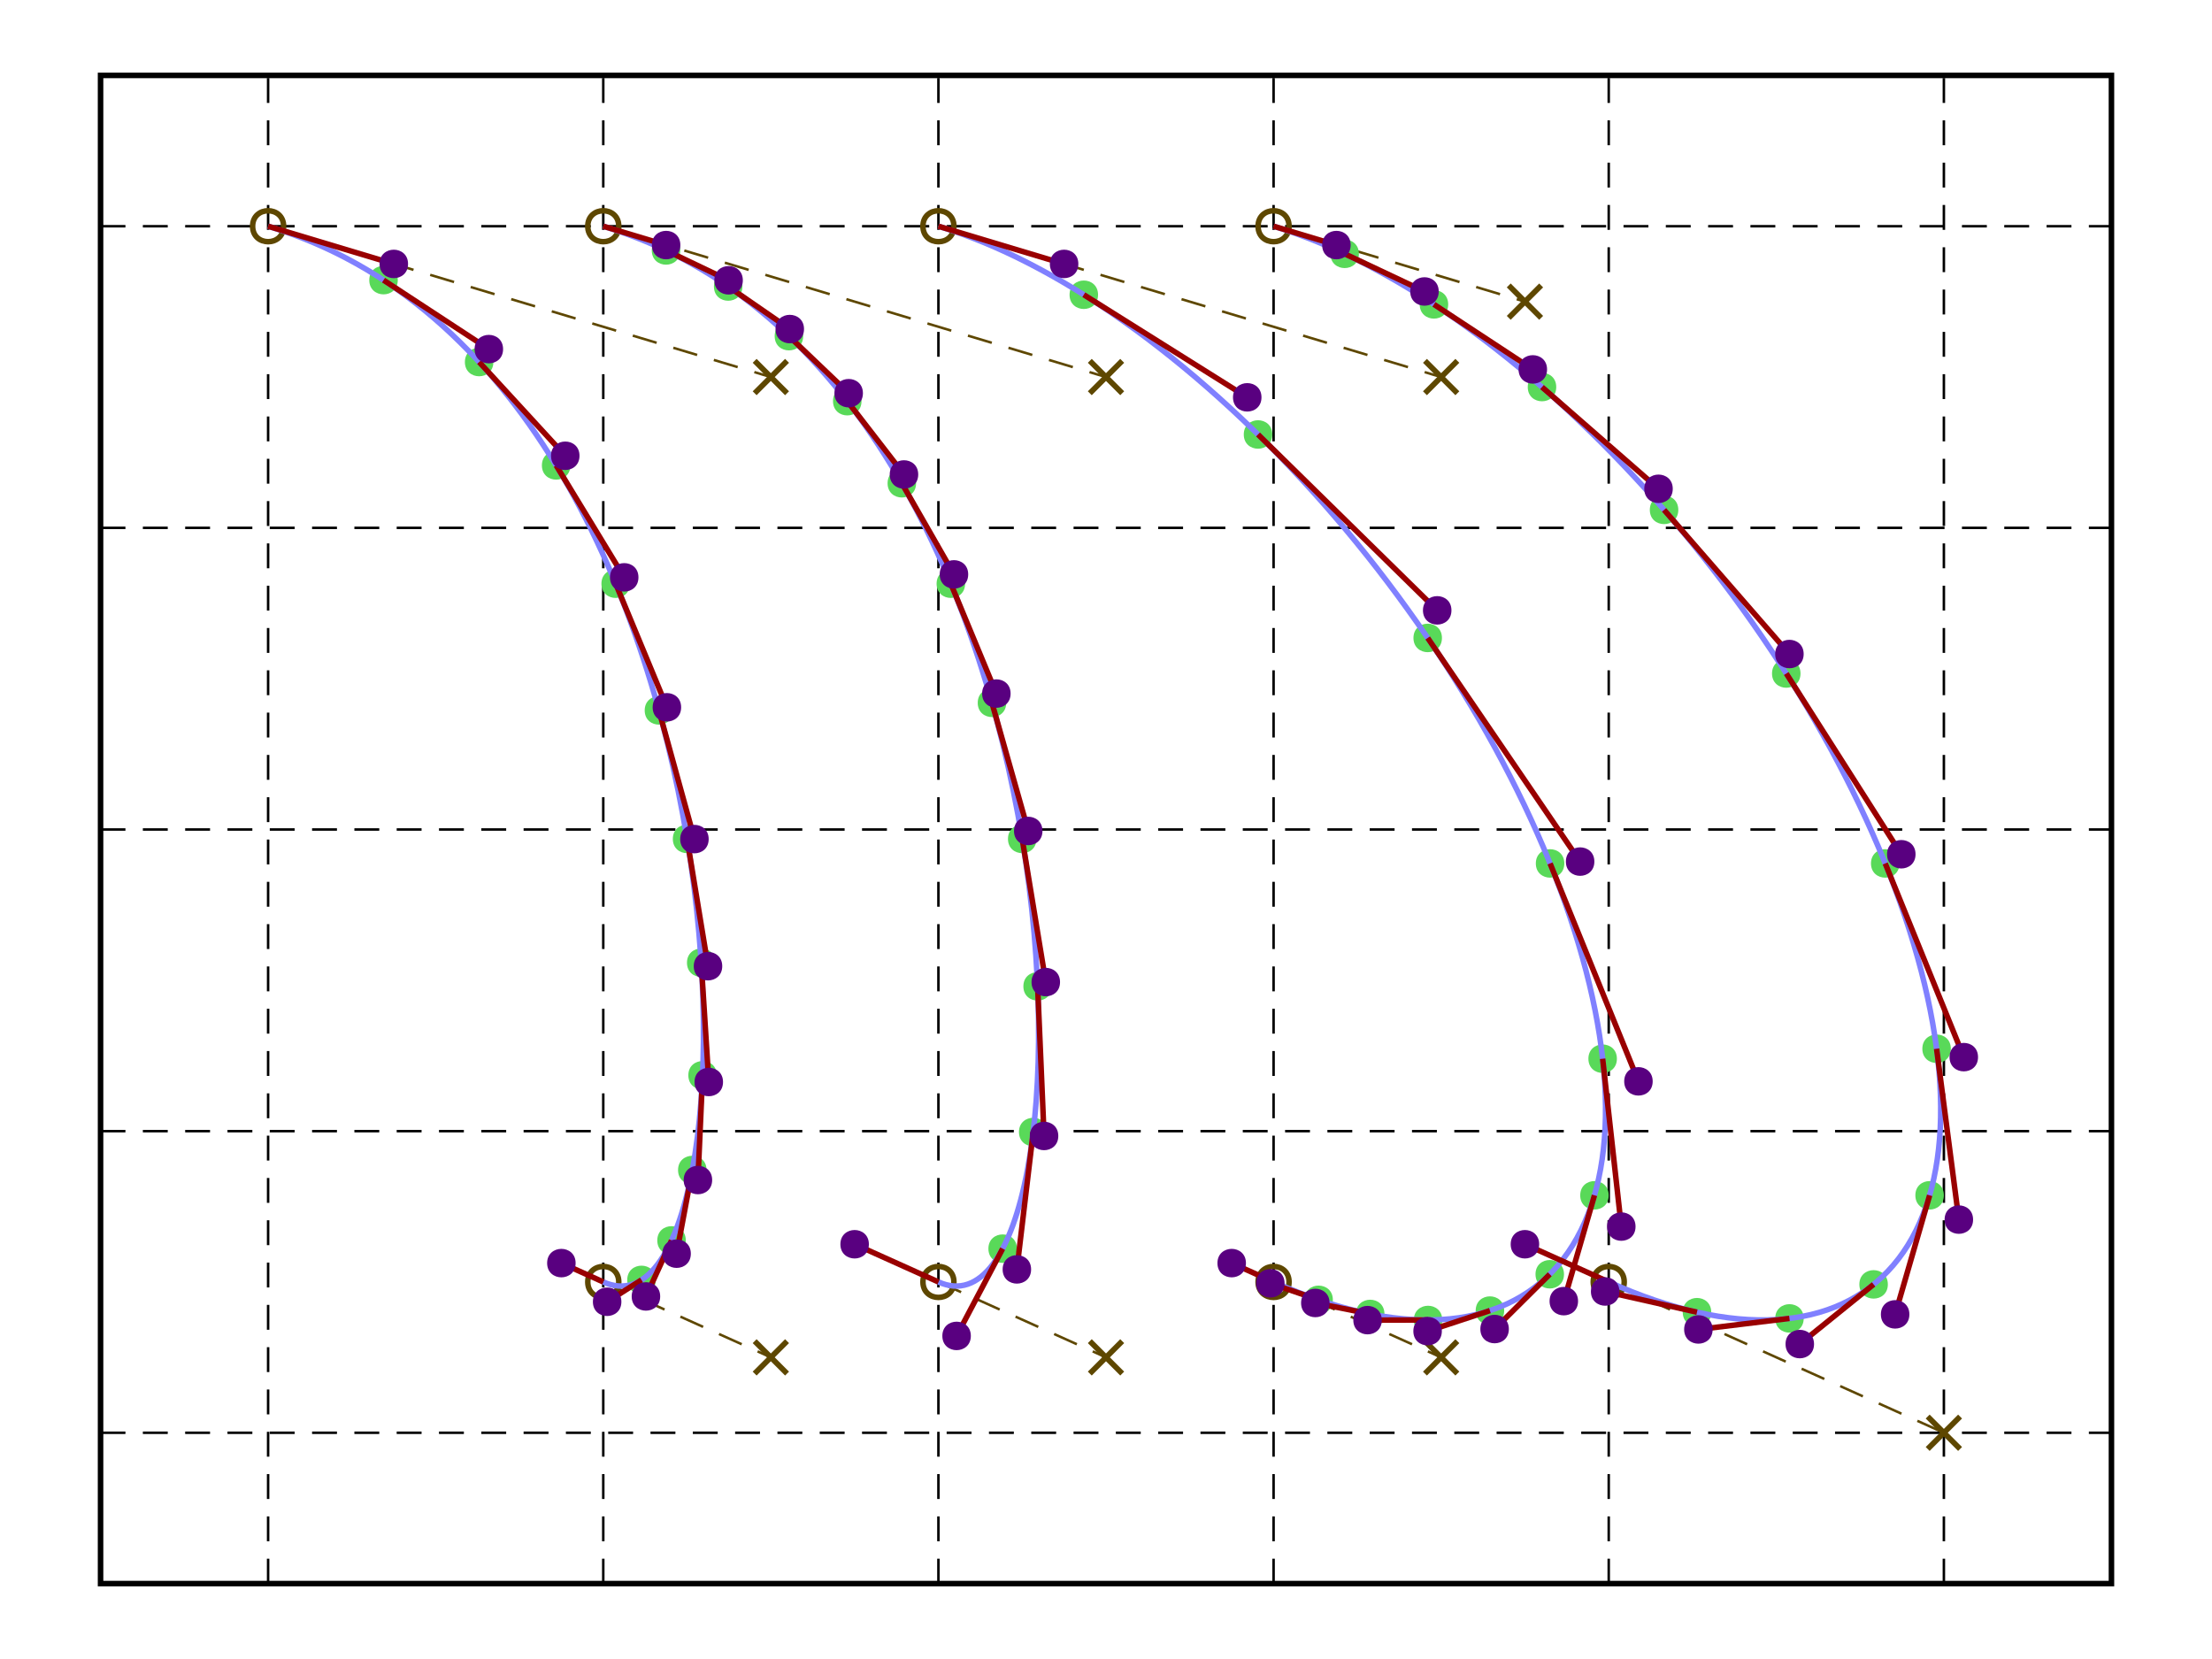
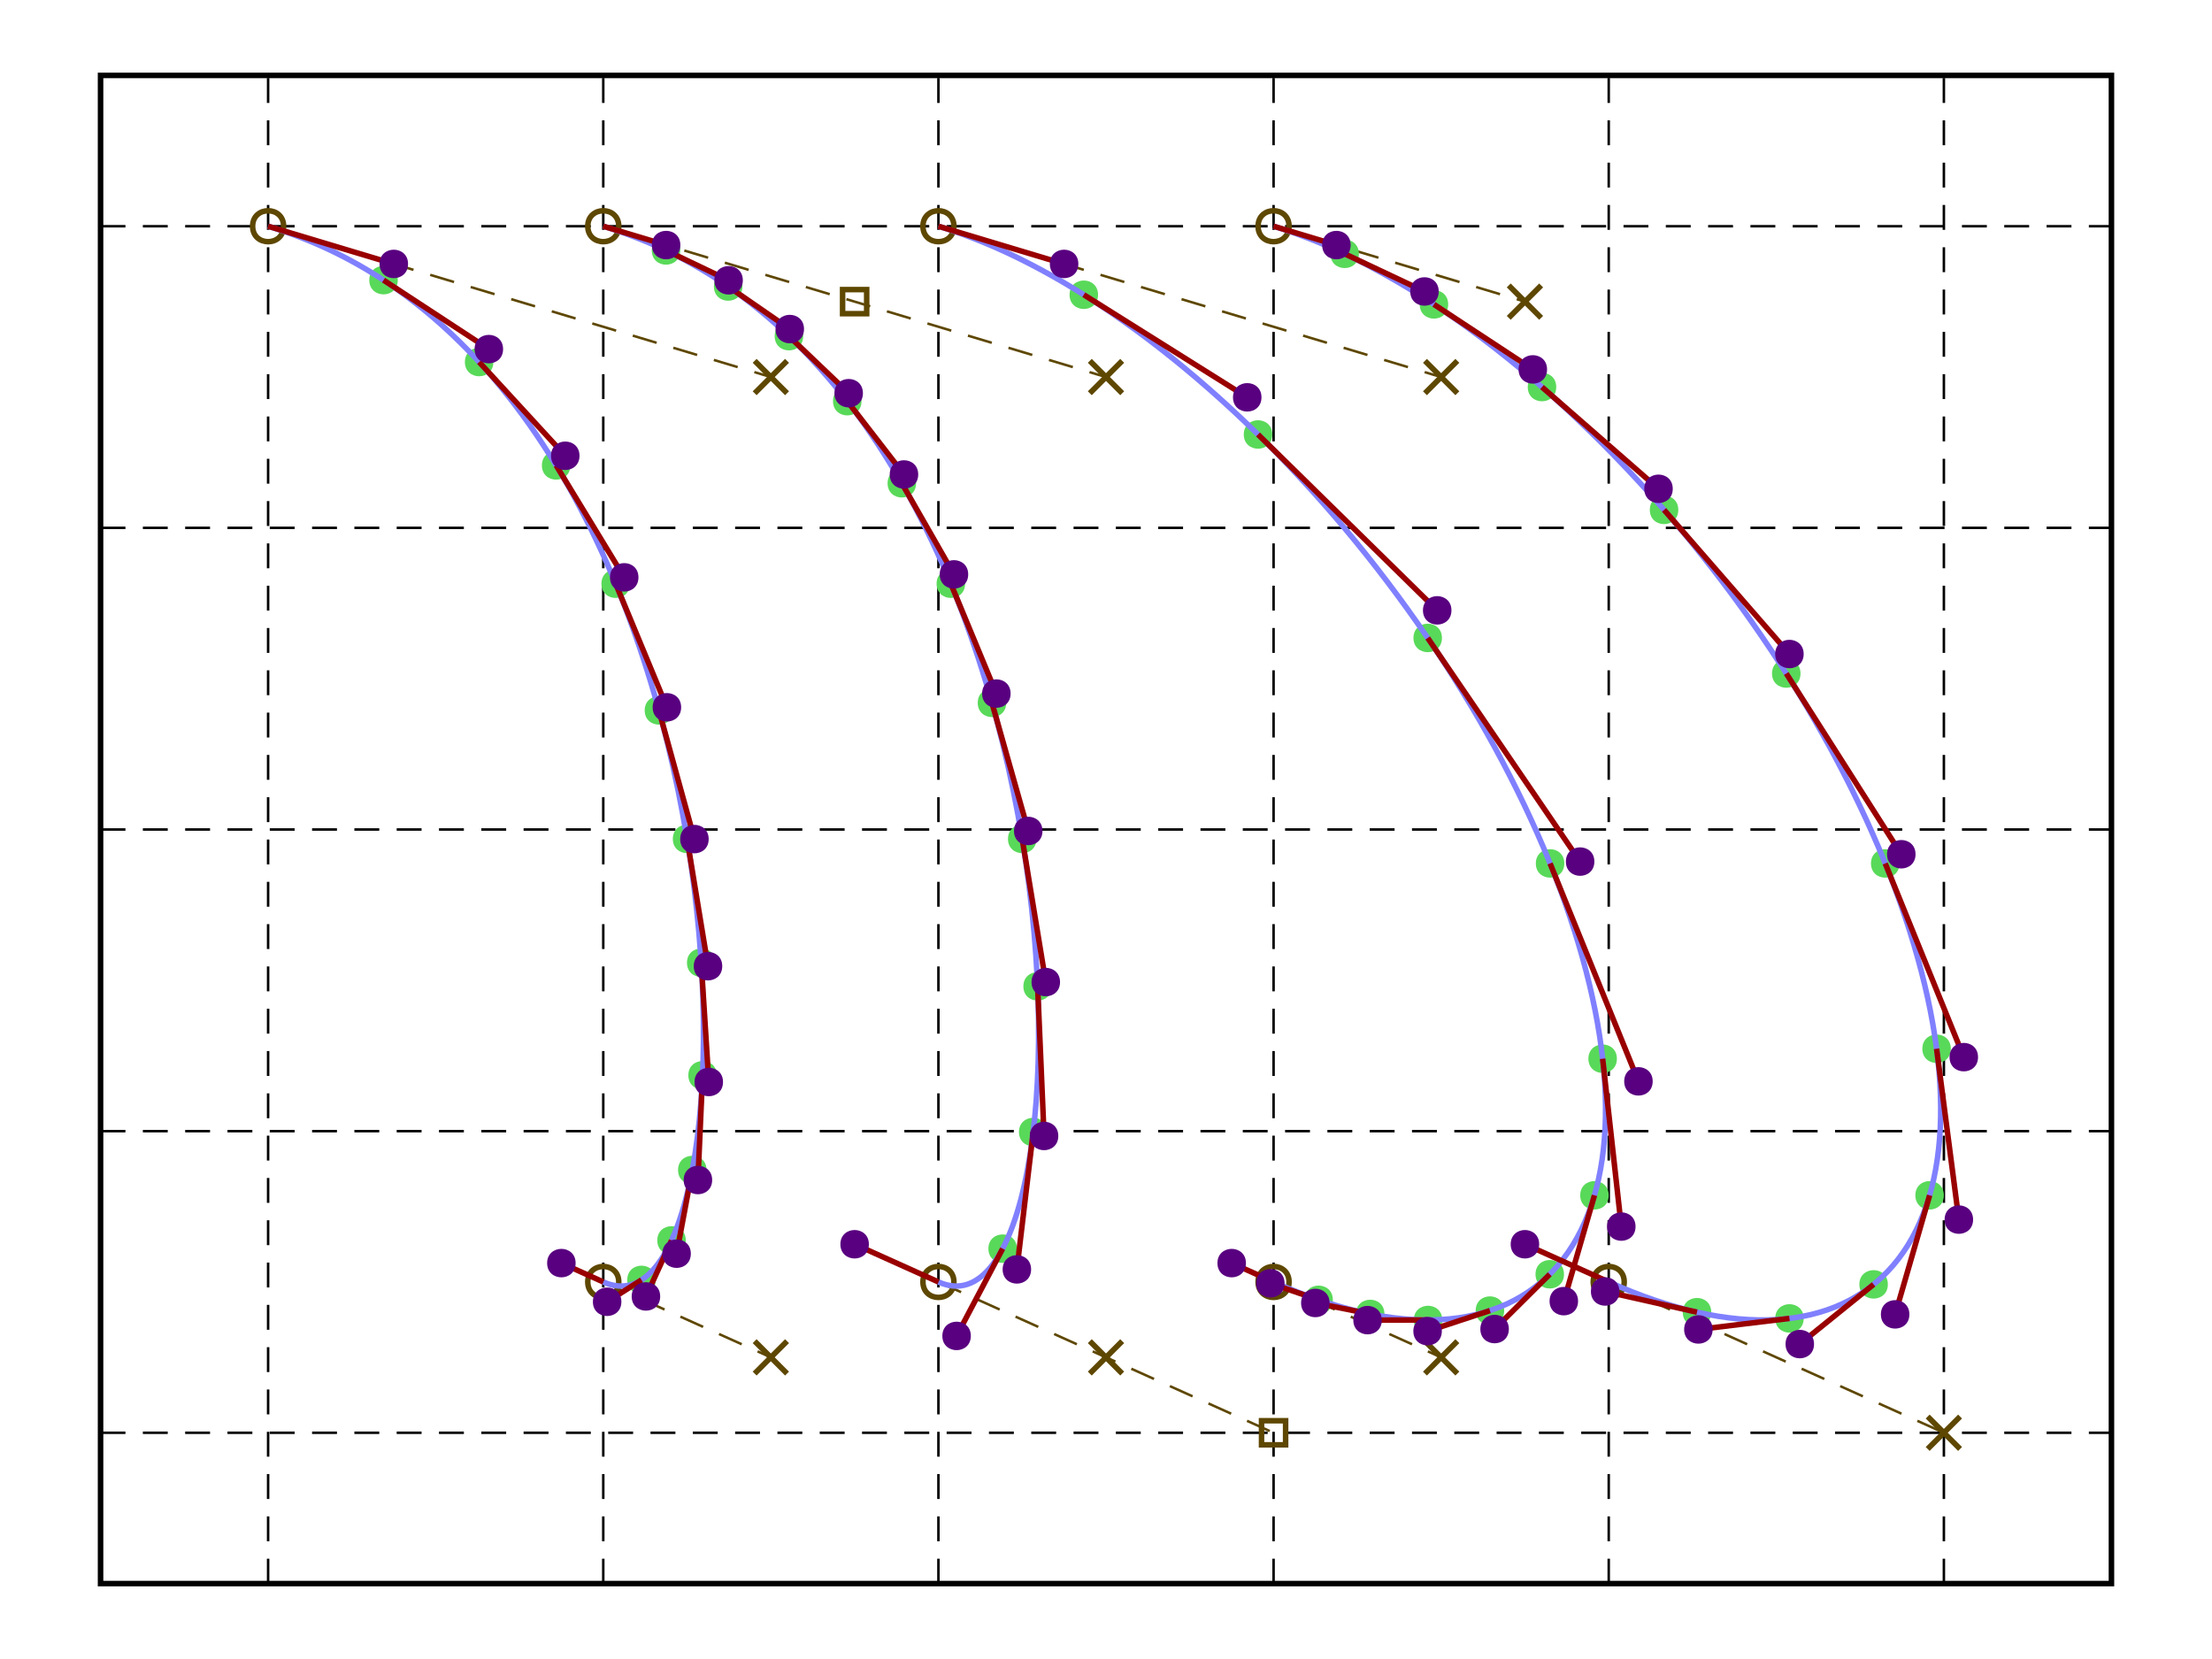
<svg xmlns="http://www.w3.org/2000/svg" width="400pt" height="300pt" viewBox="0 0 400 300">
  <path fill="none" stroke-width="1" stroke-linecap="butt" stroke-linejoin="miter" stroke="rgb(0%, 0%, 0%)" stroke-opacity="1" stroke-miterlimit="10" d="M 18.184 286.363 L 18.184 13.637 L 381.816 13.637 L 381.816 286.363 Z M 18.184 286.363 " />
  <path fill="none" stroke-width="0.45" stroke-linecap="butt" stroke-linejoin="miter" stroke="rgb(0%, 0%, 0%)" stroke-opacity="1" stroke-dasharray="4.5 3.15" stroke-miterlimit="10" d="M 18.184 150 L 381.816 150 M 18.184 204.547 L 381.816 204.547 M 18.184 259.09 L 381.816 259.09 M 18.184 95.453 L 381.816 95.453 M 18.184 40.91 L 381.816 40.91 " />
  <path fill="none" stroke-width="0.45" stroke-linecap="butt" stroke-linejoin="miter" stroke="rgb(0%, 0%, 0%)" stroke-opacity="1" stroke-dasharray="4.5 3.15" stroke-miterlimit="10" d="M 109.09 286.363 L 109.09 13.637 M 48.484 286.363 L 48.484 13.637 M 169.695 286.363 L 169.695 13.637 M 230.305 286.363 L 230.305 13.637 M 290.91 286.363 L 290.91 13.637 M 351.516 286.363 L 351.516 13.637 " />
  <path fill="none" stroke-width="1" stroke-linecap="butt" stroke-linejoin="miter" stroke="rgb(37%, 28%, 0%)" stroke-opacity="1" stroke-miterlimit="10" d="M 51.285 40.91 C 51.285 44.641 45.684 44.641 45.684 40.91 C 45.684 37.176 51.285 37.176 51.285 40.91 Z M 111.891 231.816 C 111.891 235.551 106.289 235.551 106.289 231.816 C 106.289 228.086 111.891 228.086 111.891 231.816 Z M 111.891 231.816 " />
  <path fill="none" stroke-width="1" stroke-linecap="butt" stroke-linejoin="miter" stroke="rgb(37%, 28%, 0%)" stroke-opacity="1" stroke-miterlimit="10" d="M 136.465 65.25 L 142.324 71.113 M 142.324 65.25 L 136.465 71.113 Z M 136.465 242.523 L 142.324 248.387 M 142.324 242.523 L 136.465 248.387 Z M 142.324 242.523 " />
  <path fill="none" stroke-width="0.45" stroke-linecap="butt" stroke-linejoin="miter" stroke="rgb(37%, 28%, 0%)" stroke-opacity="1" stroke-dasharray="4.5 3.15" stroke-miterlimit="10" d="M 48.484 40.91 L 139.395 68.184 M 109.09 231.816 L 139.395 245.453 " />
  <path fill="none" stroke-width="1" stroke-linecap="butt" stroke-linejoin="miter" stroke="rgb(37%, 28%, 0%)" stroke-opacity="1" stroke-miterlimit="10" d="M 111.891 40.91 C 111.891 44.641 106.289 44.641 106.289 40.91 C 106.289 37.176 111.891 37.176 111.891 40.91 Z M 172.496 231.816 C 172.496 235.551 166.898 235.551 166.898 231.816 C 166.898 228.086 172.496 228.086 172.496 231.816 Z M 172.496 231.816 " />
  <path fill="none" stroke-width="1" stroke-linecap="butt" stroke-linejoin="miter" stroke="rgb(37%, 28%, 0%)" stroke-opacity="1" stroke-miterlimit="10" d="M 197.07 65.25 L 202.93 71.113 M 202.93 65.25 L 197.07 71.113 Z M 197.07 242.523 L 202.93 248.387 M 202.93 242.523 L 197.07 248.387 Z M 202.93 242.523 " />
-   <path fill="none" stroke-width="0.45" stroke-linecap="butt" stroke-linejoin="miter" stroke="rgb(37%, 28%, 0%)" stroke-opacity="1" stroke-dasharray="4.5 3.15" stroke-miterlimit="10" d="M 109.09 40.91 L 200 68.184 M 169.695 231.816 L 200 245.453 " />
+   <path fill="none" stroke-width="1" stroke-linecap="butt" stroke-linejoin="miter" stroke="rgb(37%, 28%, 0%)" stroke-opacity="1" stroke-miterlimit="10" d="M 152.367 52.367 L 156.723 52.367 L 156.723 56.723 L 152.367 56.723 Z M 228.125 256.914 L 232.48 256.914 L 232.48 261.27 L 228.125 261.27 Z M 228.125 256.914 " />
+   <path fill="none" stroke-width="0.45" stroke-linecap="butt" stroke-linejoin="miter" stroke="rgb(37%, 28%, 0%)" stroke-opacity="1" stroke-dasharray="4.5 3.15" stroke-miterlimit="10" d="M 109.09 40.91 L 200 68.184 M 169.695 231.816 L 230.305 259.09 " />
  <path fill="none" stroke-width="1" stroke-linecap="butt" stroke-linejoin="miter" stroke="rgb(37%, 28%, 0%)" stroke-opacity="1" stroke-miterlimit="10" d="M 172.496 40.91 C 172.496 44.641 166.898 44.641 166.898 40.91 C 166.898 37.176 172.496 37.176 172.496 40.91 Z M 233.102 231.816 C 233.102 235.551 227.504 235.551 227.504 231.816 C 227.504 228.086 233.102 228.086 233.102 231.816 Z M 233.102 231.816 " />
  <path fill="none" stroke-width="1" stroke-linecap="butt" stroke-linejoin="miter" stroke="rgb(37%, 28%, 0%)" stroke-opacity="1" stroke-miterlimit="10" d="M 257.676 65.25 L 263.535 71.113 M 263.535 65.25 L 257.676 71.113 Z M 257.676 242.523 L 263.535 248.387 M 263.535 242.523 L 257.676 248.387 Z M 263.535 242.523 " />
  <path fill="none" stroke-width="0.45" stroke-linecap="butt" stroke-linejoin="miter" stroke="rgb(37%, 28%, 0%)" stroke-opacity="1" stroke-dasharray="4.5 3.15" stroke-miterlimit="10" d="M 169.695 40.91 L 260.605 68.184 M 230.305 231.816 L 260.605 245.453 " />
  <path fill="none" stroke-width="1" stroke-linecap="butt" stroke-linejoin="miter" stroke="rgb(37%, 28%, 0%)" stroke-opacity="1" stroke-miterlimit="10" d="M 233.102 40.91 C 233.102 44.641 227.504 44.641 227.504 40.91 C 227.504 37.176 233.102 37.176 233.102 40.91 Z M 293.711 231.816 C 293.711 235.551 288.109 235.551 288.109 231.816 C 288.109 228.086 293.711 228.086 293.711 231.816 Z M 293.711 231.816 " />
  <path fill="none" stroke-width="1" stroke-linecap="butt" stroke-linejoin="miter" stroke="rgb(37%, 28%, 0%)" stroke-opacity="1" stroke-miterlimit="10" d="M 272.828 51.613 L 278.688 57.477 M 278.688 51.613 L 272.828 57.477 Z M 348.586 256.16 L 354.445 262.02 M 354.445 256.16 L 348.586 262.02 Z M 354.445 256.16 " />
  <path fill="none" stroke-width="0.45" stroke-linecap="butt" stroke-linejoin="miter" stroke="rgb(37%, 28%, 0%)" stroke-opacity="1" stroke-dasharray="4.5 3.15" stroke-miterlimit="10" d="M 230.305 40.91 L 275.758 54.547 M 290.91 231.816 L 351.516 259.09 " />
  <path fill-rule="nonzero" fill="rgb(35%, 85%, 35%)" fill-opacity="1" d="M 71.93 50.656 C 71.93 54.09 66.777 54.09 66.777 50.656 C 66.777 47.219 71.93 47.219 71.93 50.656 " />
  <path fill-rule="nonzero" fill="rgb(35%, 85%, 35%)" fill-opacity="1" d="M 89.219 65.469 C 89.219 68.902 84.066 68.902 84.066 65.469 C 84.066 62.031 89.219 62.031 89.219 65.469 " />
  <path fill-rule="nonzero" fill="rgb(35%, 85%, 35%)" fill-opacity="1" d="M 103.145 84.16 C 103.145 87.598 97.992 87.598 97.992 84.16 C 97.992 80.727 103.145 80.727 103.145 84.16 " />
  <path fill-rule="nonzero" fill="rgb(35%, 85%, 35%)" fill-opacity="1" d="M 113.91 105.555 C 113.91 108.988 108.758 108.988 108.758 105.555 C 108.758 102.121 113.91 102.121 113.91 105.555 " />
  <path fill-rule="nonzero" fill="rgb(35%, 85%, 35%)" fill-opacity="1" d="M 121.734 128.465 C 121.734 131.898 116.582 131.898 116.582 128.465 C 116.582 125.031 121.734 125.031 121.734 128.465 " />
  <path fill-rule="nonzero" fill="rgb(35%, 85%, 35%)" fill-opacity="1" d="M 126.82 151.703 C 126.82 155.141 121.668 155.141 121.668 151.703 C 121.668 148.27 126.82 148.27 126.82 151.703 " />
  <path fill-rule="nonzero" fill="rgb(35%, 85%, 35%)" fill-opacity="1" d="M 129.379 174.094 C 129.379 177.527 124.227 177.527 124.227 174.094 C 124.227 170.656 129.379 170.656 129.379 174.094 " />
  <path fill-rule="nonzero" fill="rgb(35%, 85%, 35%)" fill-opacity="1" d="M 129.625 194.445 C 129.625 197.879 124.473 197.879 124.473 194.445 C 124.473 191.012 129.625 191.012 129.625 194.445 " />
  <path fill-rule="nonzero" fill="rgb(35%, 85%, 35%)" fill-opacity="1" d="M 127.766 211.578 C 127.766 215.012 122.613 215.012 122.613 211.578 C 122.613 208.141 127.766 208.141 127.766 211.578 " />
  <path fill-rule="nonzero" fill="rgb(35%, 85%, 35%)" fill-opacity="1" d="M 124.012 224.305 C 124.012 227.738 118.859 227.738 118.859 224.305 C 118.859 220.871 124.012 220.871 124.012 224.305 " />
  <path fill-rule="nonzero" fill="rgb(35%, 85%, 35%)" fill-opacity="1" d="M 118.578 231.449 C 118.578 234.883 113.426 234.883 113.426 231.449 C 113.426 228.012 118.578 228.012 118.578 231.449 " />
  <path fill-rule="nonzero" fill="rgb(35%, 85%, 35%)" fill-opacity="1" d="M 123.016 45.289 C 123.016 48.723 117.863 48.723 117.863 45.289 C 117.863 41.855 123.016 41.855 123.016 45.289 " />
  <path fill-rule="nonzero" fill="rgb(35%, 85%, 35%)" fill-opacity="1" d="M 134.25 51.809 C 134.25 55.246 129.102 55.246 129.102 51.809 C 129.102 48.375 134.25 48.375 134.25 51.809 " />
  <path fill-rule="nonzero" fill="rgb(35%, 85%, 35%)" fill-opacity="1" d="M 145.238 60.789 C 145.238 64.223 140.086 64.223 140.086 60.789 C 140.086 57.352 145.238 57.352 145.238 60.789 " />
  <path fill-rule="nonzero" fill="rgb(35%, 85%, 35%)" fill-opacity="1" d="M 155.789 72.547 C 155.789 75.98 150.637 75.98 150.637 72.547 C 150.637 69.109 155.789 69.109 155.789 72.547 " />
  <path fill-rule="nonzero" fill="rgb(35%, 85%, 35%)" fill-opacity="1" d="M 165.656 87.391 C 165.656 90.824 160.504 90.824 160.504 87.391 C 160.504 83.957 165.656 83.957 165.656 87.391 " />
  <path fill-rule="nonzero" fill="rgb(35%, 85%, 35%)" fill-opacity="1" d="M 174.52 105.555 C 174.52 108.988 169.367 108.988 169.367 105.555 C 169.367 102.121 174.52 102.121 174.52 105.555 " />
  <path fill-rule="nonzero" fill="rgb(35%, 85%, 35%)" fill-opacity="1" d="M 181.957 127.098 C 181.957 130.531 176.805 130.531 176.805 127.098 C 176.805 123.66 181.957 123.66 181.957 127.098 " />
  <path fill-rule="nonzero" fill="rgb(35%, 85%, 35%)" fill-opacity="1" d="M 187.426 151.703 C 187.426 155.141 182.273 155.141 182.273 151.703 C 182.273 148.27 187.426 148.27 187.426 151.703 " />
  <path fill-rule="nonzero" fill="rgb(35%, 85%, 35%)" fill-opacity="1" d="M 190.211 178.363 C 190.211 181.797 185.059 181.797 185.059 178.363 C 185.059 174.93 190.211 174.93 190.211 178.363 " />
  <path fill-rule="nonzero" fill="rgb(35%, 85%, 35%)" fill-opacity="1" d="M 189.414 204.703 C 189.414 208.141 184.262 208.141 184.262 204.703 C 184.262 201.27 189.414 201.27 189.414 204.703 " />
  <path fill-rule="nonzero" fill="rgb(35%, 85%, 35%)" fill-opacity="1" d="M 183.887 225.797 C 183.887 229.23 178.734 229.23 178.734 225.797 C 178.734 222.363 183.887 222.363 183.887 225.797 " />
  <path fill-rule="nonzero" fill="rgb(35%, 85%, 35%)" fill-opacity="1" d="M 198.562 53.301 C 198.562 56.734 193.41 56.734 193.41 53.301 C 193.41 49.867 198.562 49.867 198.562 53.301 " />
  <path fill-rule="nonzero" fill="rgb(35%, 85%, 35%)" fill-opacity="1" d="M 230.066 78.566 C 230.066 82.004 224.914 82.004 224.914 78.566 C 224.914 75.133 230.066 75.133 230.066 78.566 " />
  <path fill-rule="nonzero" fill="rgb(35%, 85%, 35%)" fill-opacity="1" d="M 260.75 115.363 C 260.75 118.797 255.598 118.797 255.598 115.363 C 255.598 111.926 260.75 111.926 260.75 115.363 " />
  <path fill-rule="nonzero" fill="rgb(35%, 85%, 35%)" fill-opacity="1" d="M 282.879 156.137 C 282.879 159.57 277.727 159.57 277.727 156.137 C 277.727 152.703 282.879 152.703 282.879 156.137 " />
  <path fill-rule="nonzero" fill="rgb(35%, 85%, 35%)" fill-opacity="1" d="M 292.387 191.453 C 292.387 194.887 287.234 194.887 287.234 191.453 C 287.234 188.016 292.387 188.016 292.387 191.453 " />
  <path fill-rule="nonzero" fill="rgb(35%, 85%, 35%)" fill-opacity="1" d="M 290.906 216.152 C 290.906 219.586 285.754 219.586 285.754 216.152 C 285.754 212.715 290.906 212.715 290.906 216.152 " />
  <path fill-rule="nonzero" fill="rgb(35%, 85%, 35%)" fill-opacity="1" d="M 282.82 230.426 C 282.82 233.859 277.668 233.859 277.668 230.426 C 277.668 226.992 282.82 226.992 282.82 230.426 " />
  <path fill-rule="nonzero" fill="rgb(35%, 85%, 35%)" fill-opacity="1" d="M 272.004 236.996 C 272.004 240.43 266.852 240.43 266.852 236.996 C 266.852 233.562 272.004 233.562 272.004 236.996 " />
  <path fill-rule="nonzero" fill="rgb(35%, 85%, 35%)" fill-opacity="1" d="M 260.809 238.695 C 260.809 242.129 255.66 242.129 255.66 238.695 C 255.66 235.262 260.809 235.262 260.809 238.695 " />
  <path fill-rule="nonzero" fill="rgb(35%, 85%, 35%)" fill-opacity="1" d="M 250.352 237.605 C 250.352 241.043 245.199 241.043 245.199 237.605 C 245.199 234.172 250.352 234.172 250.352 237.605 " />
  <path fill-rule="nonzero" fill="rgb(35%, 85%, 35%)" fill-opacity="1" d="M 241.023 235.055 C 241.023 238.488 235.871 238.488 235.871 235.055 C 235.871 231.617 241.023 231.617 241.023 235.055 " />
  <path fill-rule="nonzero" fill="rgb(35%, 85%, 35%)" fill-opacity="1" d="M 245.734 45.902 C 245.734 49.336 240.582 49.336 240.582 45.902 C 240.582 42.465 245.734 42.465 245.734 45.902 " />
  <path fill-rule="nonzero" fill="rgb(35%, 85%, 35%)" fill-opacity="1" d="M 261.879 55.043 C 261.879 58.477 256.727 58.477 256.727 55.043 C 256.727 51.609 261.879 51.609 261.879 55.043 " />
  <path fill-rule="nonzero" fill="rgb(35%, 85%, 35%)" fill-opacity="1" d="M 281.418 69.992 C 281.418 73.426 276.266 73.426 276.266 69.992 C 276.266 66.559 281.418 66.559 281.418 69.992 " />
  <path fill-rule="nonzero" fill="rgb(35%, 85%, 35%)" fill-opacity="1" d="M 303.492 92.203 C 303.492 95.637 298.34 95.637 298.34 92.203 C 298.34 88.766 303.492 88.766 303.492 92.203 " />
  <path fill-rule="nonzero" fill="rgb(35%, 85%, 35%)" fill-opacity="1" d="M 325.59 121.793 C 325.59 125.227 320.438 125.227 320.438 121.793 C 320.438 118.359 325.59 118.359 325.59 121.793 " />
  <path fill-rule="nonzero" fill="rgb(35%, 85%, 35%)" fill-opacity="1" d="M 343.484 156.137 C 343.484 159.57 338.332 159.57 338.332 156.137 C 338.332 152.703 343.484 152.703 343.484 156.137 " />
  <path fill-rule="nonzero" fill="rgb(35%, 85%, 35%)" fill-opacity="1" d="M 352.773 189.648 C 352.773 193.082 347.621 193.082 347.621 189.648 C 347.621 186.211 352.773 186.211 352.773 189.648 " />
  <path fill-rule="nonzero" fill="rgb(35%, 85%, 35%)" fill-opacity="1" d="M 351.512 216.152 C 351.512 219.586 346.359 219.586 346.359 216.152 C 346.359 212.715 351.512 212.715 351.512 216.152 " />
  <path fill-rule="nonzero" fill="rgb(35%, 85%, 35%)" fill-opacity="1" d="M 341.383 232.258 C 341.383 235.691 336.23 235.691 336.23 232.258 C 336.23 228.824 341.383 228.824 341.383 232.258 " />
  <path fill-rule="nonzero" fill="rgb(35%, 85%, 35%)" fill-opacity="1" d="M 326.168 238.41 C 326.168 241.844 321.016 241.844 321.016 238.41 C 321.016 234.977 326.168 234.977 326.168 238.41 " />
  <path fill-rule="nonzero" fill="rgb(35%, 85%, 35%)" fill-opacity="1" d="M 309.445 237.285 C 309.445 240.719 304.293 240.719 304.293 237.285 C 304.293 233.852 309.445 233.852 309.445 237.285 " />
  <path fill="none" stroke-width="1" stroke-linecap="butt" stroke-linejoin="miter" stroke="rgb(50%, 50%, 100%)" stroke-opacity="1" stroke-miterlimit="10" d="M 48.484 40.91 C 139.395 68.184 139.395 245.453 109.09 231.816 " />
  <path fill="none" stroke-width="1" stroke-linecap="butt" stroke-linejoin="miter" stroke="rgb(50%, 50%, 100%)" stroke-opacity="1" stroke-miterlimit="10" d="M 109.09 40.91 C 200 68.184 200 245.453 169.695 231.816 " />
  <path fill="none" stroke-width="1" stroke-linecap="butt" stroke-linejoin="miter" stroke="rgb(50%, 50%, 100%)" stroke-opacity="1" stroke-miterlimit="10" d="M 169.695 40.91 C 191.008 47.301 215.496 64.652 237.305 88.805 C 259.109 112.961 276.281 141.754 284.707 168.301 C 293.137 194.848 292.062 216.762 281.746 228.805 C 271.43 240.852 252.797 241.941 230.305 231.816 " />
  <path fill="none" stroke-width="1" stroke-linecap="butt" stroke-linejoin="miter" stroke="rgb(50%, 50%, 100%)" stroke-opacity="1" stroke-miterlimit="10" d="M 230.305 40.91 C 251.613 47.301 276.102 64.652 297.91 88.805 C 319.719 112.961 336.887 141.754 345.316 168.301 C 353.742 194.848 352.668 216.762 342.352 228.805 C 332.035 240.852 313.402 241.941 290.91 231.816 " />
  <path fill="none" stroke-width="1" stroke-linecap="butt" stroke-linejoin="miter" stroke="rgb(60%, 0%, 0%)" stroke-opacity="1" stroke-miterlimit="10" d="M 48.484 40.91 L 71.211 47.727 M 69.352 50.656 L 88.398 63.133 M 86.645 65.469 L 102.215 82.418 M 100.566 84.16 L 112.879 104.402 M 111.336 105.555 L 120.594 127.902 M 119.156 128.465 L 125.574 151.734 M 124.242 151.703 L 128.031 174.715 M 126.805 174.094 L 128.172 195.66 M 127.047 194.445 L 126.207 213.383 M 125.188 211.578 L 122.348 226.703 M 121.438 224.305 L 116.809 234.438 M 116 231.449 L 109.793 235.402 M 109.09 231.816 L 101.516 228.41 " />
  <path fill="none" stroke-width="1" stroke-linecap="butt" stroke-linejoin="miter" stroke="rgb(60%, 0%, 0%)" stroke-opacity="1" stroke-miterlimit="10" d="M 109.09 40.91 L 120.453 44.316 M 120.438 45.289 L 131.75 50.688 M 131.676 51.809 L 142.816 59.504 M 142.664 60.789 L 153.465 71.102 M 153.211 72.547 L 163.465 85.801 M 163.078 87.391 L 172.504 103.867 M 171.941 105.555 L 180.172 125.422 M 179.379 127.098 L 185.938 150.266 M 184.848 151.703 L 189.109 177.594 M 187.637 178.363 L 188.801 205.418 M 186.836 204.703 L 183.883 229.547 M 181.312 225.797 L 172.984 241.578 M 169.695 231.816 L 154.547 225 " />
  <path fill="none" stroke-width="1" stroke-linecap="butt" stroke-linejoin="miter" stroke="rgb(60%, 0%, 0%)" stroke-opacity="1" stroke-miterlimit="10" d="M 169.695 40.91 L 192.426 47.727 M 195.984 53.301 L 225.543 71.852 M 227.488 78.566 L 259.895 110.371 M 258.172 115.363 L 285.734 155.805 M 280.305 156.137 L 296.281 195.543 M 289.809 191.453 L 293.184 221.805 M 288.332 216.152 L 282.789 235.289 M 280.242 230.426 L 270.273 240.336 M 269.43 236.996 L 258.152 240.715 M 258.234 238.695 L 247.297 238.723 M 247.773 237.605 L 237.852 235.617 M 238.445 235.055 L 229.719 232.062 M 230.305 231.816 L 222.727 228.41 " />
  <path fill="none" stroke-width="1" stroke-linecap="butt" stroke-linejoin="miter" stroke="rgb(60%, 0%, 0%)" stroke-opacity="1" stroke-miterlimit="10" d="M 230.305 40.91 L 241.668 44.316 M 243.16 45.902 L 257.594 52.707 M 259.301 55.043 L 277.184 66.801 M 278.84 69.992 L 299.91 88.391 M 300.918 92.203 L 323.586 118.27 M 323.016 121.793 L 343.812 154.477 M 340.91 156.137 L 355.113 191.164 M 350.199 189.648 L 354.223 220.543 M 348.938 216.152 L 342.703 237.68 M 338.809 232.258 L 325.457 243.051 M 323.59 238.41 L 307.121 240.406 M 306.867 237.285 L 290.266 233.543 M 290.91 231.816 L 275.758 225 " />
  <path fill-rule="nonzero" fill="rgb(35%, 0%, 50%)" fill-opacity="1" d="M 73.789 47.727 C 73.789 51.16 68.637 51.16 68.637 47.727 C 68.637 44.293 73.789 44.293 73.789 47.727 " />
  <path fill-rule="nonzero" fill="rgb(35%, 0%, 50%)" fill-opacity="1" d="M 90.973 63.133 C 90.973 66.566 85.82 66.566 85.82 63.133 C 85.82 59.695 90.973 59.695 90.973 63.133 " />
  <path fill-rule="nonzero" fill="rgb(35%, 0%, 50%)" fill-opacity="1" d="M 104.793 82.418 C 104.793 85.852 99.641 85.852 99.641 82.418 C 99.641 78.984 104.793 78.984 104.793 82.418 " />
  <path fill-rule="nonzero" fill="rgb(35%, 0%, 50%)" fill-opacity="1" d="M 115.453 104.402 C 115.453 107.84 110.305 107.84 110.305 104.402 C 110.305 100.969 115.453 100.969 115.453 104.402 " />
  <path fill-rule="nonzero" fill="rgb(35%, 0%, 50%)" fill-opacity="1" d="M 123.172 127.902 C 123.172 131.34 118.02 131.34 118.02 127.902 C 118.02 124.469 123.172 124.469 123.172 127.902 " />
  <path fill-rule="nonzero" fill="rgb(35%, 0%, 50%)" fill-opacity="1" d="M 128.152 151.734 C 128.152 155.172 123 155.172 123 151.734 C 123 148.301 128.152 148.301 128.152 151.734 " />
  <path fill-rule="nonzero" fill="rgb(35%, 0%, 50%)" fill-opacity="1" d="M 130.605 174.715 C 130.605 178.152 125.453 178.152 125.453 174.715 C 125.453 171.281 130.605 171.281 130.605 174.715 " />
  <path fill-rule="nonzero" fill="rgb(35%, 0%, 50%)" fill-opacity="1" d="M 130.746 195.66 C 130.746 199.094 125.594 199.094 125.594 195.66 C 125.594 192.227 130.746 192.227 130.746 195.66 " />
  <path fill-rule="nonzero" fill="rgb(35%, 0%, 50%)" fill-opacity="1" d="M 128.781 213.383 C 128.781 216.82 123.629 216.82 123.629 213.383 C 123.629 209.949 128.781 209.949 128.781 213.383 " />
  <path fill-rule="nonzero" fill="rgb(35%, 0%, 50%)" fill-opacity="1" d="M 124.926 226.703 C 124.926 230.141 119.773 230.141 119.773 226.703 C 119.773 223.27 124.926 223.27 124.926 226.703 " />
  <path fill-rule="nonzero" fill="rgb(35%, 0%, 50%)" fill-opacity="1" d="M 119.383 234.438 C 119.383 237.871 114.23 237.871 114.23 234.438 C 114.23 231.004 119.383 231.004 119.383 234.438 " />
  <path fill-rule="nonzero" fill="rgb(35%, 0%, 50%)" fill-opacity="1" d="M 112.367 235.402 C 112.367 238.836 107.215 238.836 107.215 235.402 C 107.215 231.965 112.367 231.965 112.367 235.402 " />
  <path fill-rule="nonzero" fill="rgb(35%, 0%, 50%)" fill-opacity="1" d="M 104.09 228.41 C 104.09 231.844 98.938 231.844 98.938 228.41 C 98.938 224.973 104.09 224.973 104.09 228.41 " />
  <path fill-rule="nonzero" fill="rgb(35%, 0%, 50%)" fill-opacity="1" d="M 123.031 44.316 C 123.031 47.754 117.879 47.754 117.879 44.316 C 117.879 40.883 123.031 40.883 123.031 44.316 " />
  <path fill-rule="nonzero" fill="rgb(35%, 0%, 50%)" fill-opacity="1" d="M 134.328 50.688 C 134.328 54.125 129.176 54.125 129.176 50.688 C 129.176 47.254 134.328 47.254 134.328 50.688 " />
  <path fill-rule="nonzero" fill="rgb(35%, 0%, 50%)" fill-opacity="1" d="M 145.391 59.504 C 145.391 62.941 140.238 62.941 140.238 59.504 C 140.238 56.07 145.391 56.07 145.391 59.504 " />
  <path fill-rule="nonzero" fill="rgb(35%, 0%, 50%)" fill-opacity="1" d="M 156.043 71.102 C 156.043 74.535 150.891 74.535 150.891 71.102 C 150.891 67.668 156.043 67.668 156.043 71.102 " />
  <path fill-rule="nonzero" fill="rgb(35%, 0%, 50%)" fill-opacity="1" d="M 166.043 85.801 C 166.043 89.234 160.891 89.234 160.891 85.801 C 160.891 82.367 166.043 82.367 166.043 85.801 " />
  <path fill-rule="nonzero" fill="rgb(35%, 0%, 50%)" fill-opacity="1" d="M 175.082 103.867 C 175.082 107.301 169.93 107.301 169.93 103.867 C 169.93 100.434 175.082 100.434 175.082 103.867 " />
  <path fill-rule="nonzero" fill="rgb(35%, 0%, 50%)" fill-opacity="1" d="M 182.75 125.422 C 182.75 128.855 177.598 128.855 177.598 125.422 C 177.598 121.984 182.75 121.984 182.75 125.422 " />
  <path fill-rule="nonzero" fill="rgb(35%, 0%, 50%)" fill-opacity="1" d="M 188.512 150.266 C 188.512 153.699 183.363 153.699 183.363 150.266 C 183.363 146.832 188.512 146.832 188.512 150.266 " />
  <path fill-rule="nonzero" fill="rgb(35%, 0%, 50%)" fill-opacity="1" d="M 191.688 177.594 C 191.688 181.027 186.535 181.027 186.535 177.594 C 186.535 174.156 191.688 174.156 191.688 177.594 " />
  <path fill-rule="nonzero" fill="rgb(35%, 0%, 50%)" fill-opacity="1" d="M 191.375 205.418 C 191.375 208.852 186.223 208.852 186.223 205.418 C 186.223 201.984 191.375 201.984 191.375 205.418 " />
  <path fill-rule="nonzero" fill="rgb(35%, 0%, 50%)" fill-opacity="1" d="M 186.457 229.547 C 186.457 232.98 181.309 232.98 181.309 229.547 C 181.309 226.113 186.457 226.113 186.457 229.547 " />
  <path fill-rule="nonzero" fill="rgb(35%, 0%, 50%)" fill-opacity="1" d="M 175.559 241.578 C 175.559 245.012 170.406 245.012 170.406 241.578 C 170.406 238.141 175.559 238.141 175.559 241.578 " />
  <path fill-rule="nonzero" fill="rgb(35%, 0%, 50%)" fill-opacity="1" d="M 157.121 225 C 157.121 228.434 151.969 228.434 151.969 225 C 151.969 221.566 157.121 221.566 157.121 225 " />
  <path fill-rule="nonzero" fill="rgb(35%, 0%, 50%)" fill-opacity="1" d="M 195 47.727 C 195 51.16 189.848 51.16 189.848 47.727 C 189.848 44.293 195 44.293 195 47.727 " />
  <path fill-rule="nonzero" fill="rgb(35%, 0%, 50%)" fill-opacity="1" d="M 228.117 71.852 C 228.117 75.285 222.965 75.285 222.965 71.852 C 222.965 68.418 228.117 68.418 228.117 71.852 " />
  <path fill-rule="nonzero" fill="rgb(35%, 0%, 50%)" fill-opacity="1" d="M 262.469 110.371 C 262.469 113.805 257.316 113.805 257.316 110.371 C 257.316 106.938 262.469 106.938 262.469 110.371 " />
  <path fill-rule="nonzero" fill="rgb(35%, 0%, 50%)" fill-opacity="1" d="M 288.312 155.805 C 288.312 159.238 283.16 159.238 283.16 155.805 C 283.16 152.367 288.312 152.367 288.312 155.805 " />
  <path fill-rule="nonzero" fill="rgb(35%, 0%, 50%)" fill-opacity="1" d="M 298.859 195.543 C 298.859 198.977 293.707 198.977 293.707 195.543 C 293.707 192.109 298.859 192.109 298.859 195.543 " />
  <path fill-rule="nonzero" fill="rgb(35%, 0%, 50%)" fill-opacity="1" d="M 295.758 221.805 C 295.758 225.238 290.605 225.238 290.605 221.805 C 290.605 218.371 295.758 218.371 295.758 221.805 " />
  <path fill-rule="nonzero" fill="rgb(35%, 0%, 50%)" fill-opacity="1" d="M 285.363 235.289 C 285.363 238.723 280.211 238.723 280.211 235.289 C 280.211 231.852 285.363 231.852 285.363 235.289 " />
  <path fill-rule="nonzero" fill="rgb(35%, 0%, 50%)" fill-opacity="1" d="M 272.848 240.336 C 272.848 243.77 267.695 243.77 267.695 240.336 C 267.695 236.898 272.848 236.898 272.848 240.336 " />
  <path fill-rule="nonzero" fill="rgb(35%, 0%, 50%)" fill-opacity="1" d="M 260.73 240.715 C 260.73 244.148 255.578 244.148 255.578 240.715 C 255.578 237.277 260.73 237.277 260.73 240.715 " />
  <path fill-rule="nonzero" fill="rgb(35%, 0%, 50%)" fill-opacity="1" d="M 249.875 238.723 C 249.875 242.156 244.723 242.156 244.723 238.723 C 244.723 235.289 249.875 235.289 249.875 238.723 " />
  <path fill-rule="nonzero" fill="rgb(35%, 0%, 50%)" fill-opacity="1" d="M 240.43 235.617 C 240.43 239.055 235.277 239.055 235.277 235.617 C 235.277 232.184 240.43 232.184 240.43 235.617 " />
  <path fill-rule="nonzero" fill="rgb(35%, 0%, 50%)" fill-opacity="1" d="M 232.293 232.062 C 232.293 235.496 227.145 235.496 227.145 232.062 C 227.145 228.629 232.293 228.629 232.293 232.062 " />
  <path fill-rule="nonzero" fill="rgb(35%, 0%, 50%)" fill-opacity="1" d="M 225.305 228.41 C 225.305 231.844 220.152 231.844 220.152 228.41 C 220.152 224.973 225.305 224.973 225.305 228.41 " />
  <path fill-rule="nonzero" fill="rgb(35%, 0%, 50%)" fill-opacity="1" d="M 244.242 44.316 C 244.242 47.754 239.09 47.754 239.09 44.316 C 239.09 40.883 244.242 40.883 244.242 44.316 " />
  <path fill-rule="nonzero" fill="rgb(35%, 0%, 50%)" fill-opacity="1" d="M 260.168 52.707 C 260.168 56.141 255.016 56.141 255.016 52.707 C 255.016 49.273 260.168 49.273 260.168 52.707 " />
  <path fill-rule="nonzero" fill="rgb(35%, 0%, 50%)" fill-opacity="1" d="M 279.758 66.801 C 279.758 70.238 274.605 70.238 274.605 66.801 C 274.605 63.367 279.758 63.367 279.758 66.801 " />
  <path fill-rule="nonzero" fill="rgb(35%, 0%, 50%)" fill-opacity="1" d="M 302.488 88.391 C 302.488 91.828 297.336 91.828 297.336 88.391 C 297.336 84.957 302.488 84.957 302.488 88.391 " />
  <path fill-rule="nonzero" fill="rgb(35%, 0%, 50%)" fill-opacity="1" d="M 326.16 118.27 C 326.16 121.703 321.008 121.703 321.008 118.27 C 321.008 114.836 326.16 114.836 326.16 118.27 " />
  <path fill-rule="nonzero" fill="rgb(35%, 0%, 50%)" fill-opacity="1" d="M 346.391 154.477 C 346.391 157.91 341.238 157.91 341.238 154.477 C 341.238 151.043 346.391 151.043 346.391 154.477 " />
  <path fill-rule="nonzero" fill="rgb(35%, 0%, 50%)" fill-opacity="1" d="M 357.691 191.164 C 357.691 194.598 352.539 194.598 352.539 191.164 C 352.539 187.73 357.691 187.73 357.691 191.164 " />
  <path fill-rule="nonzero" fill="rgb(35%, 0%, 50%)" fill-opacity="1" d="M 356.797 220.543 C 356.797 223.977 351.645 223.977 351.645 220.543 C 351.645 217.109 356.797 217.109 356.797 220.543 " />
  <path fill-rule="nonzero" fill="rgb(35%, 0%, 50%)" fill-opacity="1" d="M 345.277 237.68 C 345.277 241.113 340.125 241.113 340.125 237.68 C 340.125 234.246 345.277 234.246 345.277 237.68 " />
  <path fill-rule="nonzero" fill="rgb(35%, 0%, 50%)" fill-opacity="1" d="M 328.035 243.051 C 328.035 246.488 322.883 246.488 322.883 243.051 C 322.883 239.617 328.035 239.617 328.035 243.051 " />
  <path fill-rule="nonzero" fill="rgb(35%, 0%, 50%)" fill-opacity="1" d="M 309.699 240.406 C 309.699 243.84 304.547 243.84 304.547 240.406 C 304.547 236.969 309.699 236.969 309.699 240.406 " />
  <path fill-rule="nonzero" fill="rgb(35%, 0%, 50%)" fill-opacity="1" d="M 292.84 233.543 C 292.84 236.977 287.688 236.977 287.688 233.543 C 287.688 230.109 292.84 230.109 292.84 233.543 " />
  <path fill-rule="nonzero" fill="rgb(35%, 0%, 50%)" fill-opacity="1" d="M 278.332 225 C 278.332 228.434 273.18 228.434 273.18 225 C 273.18 221.566 278.332 221.566 278.332 225 " />
</svg>
